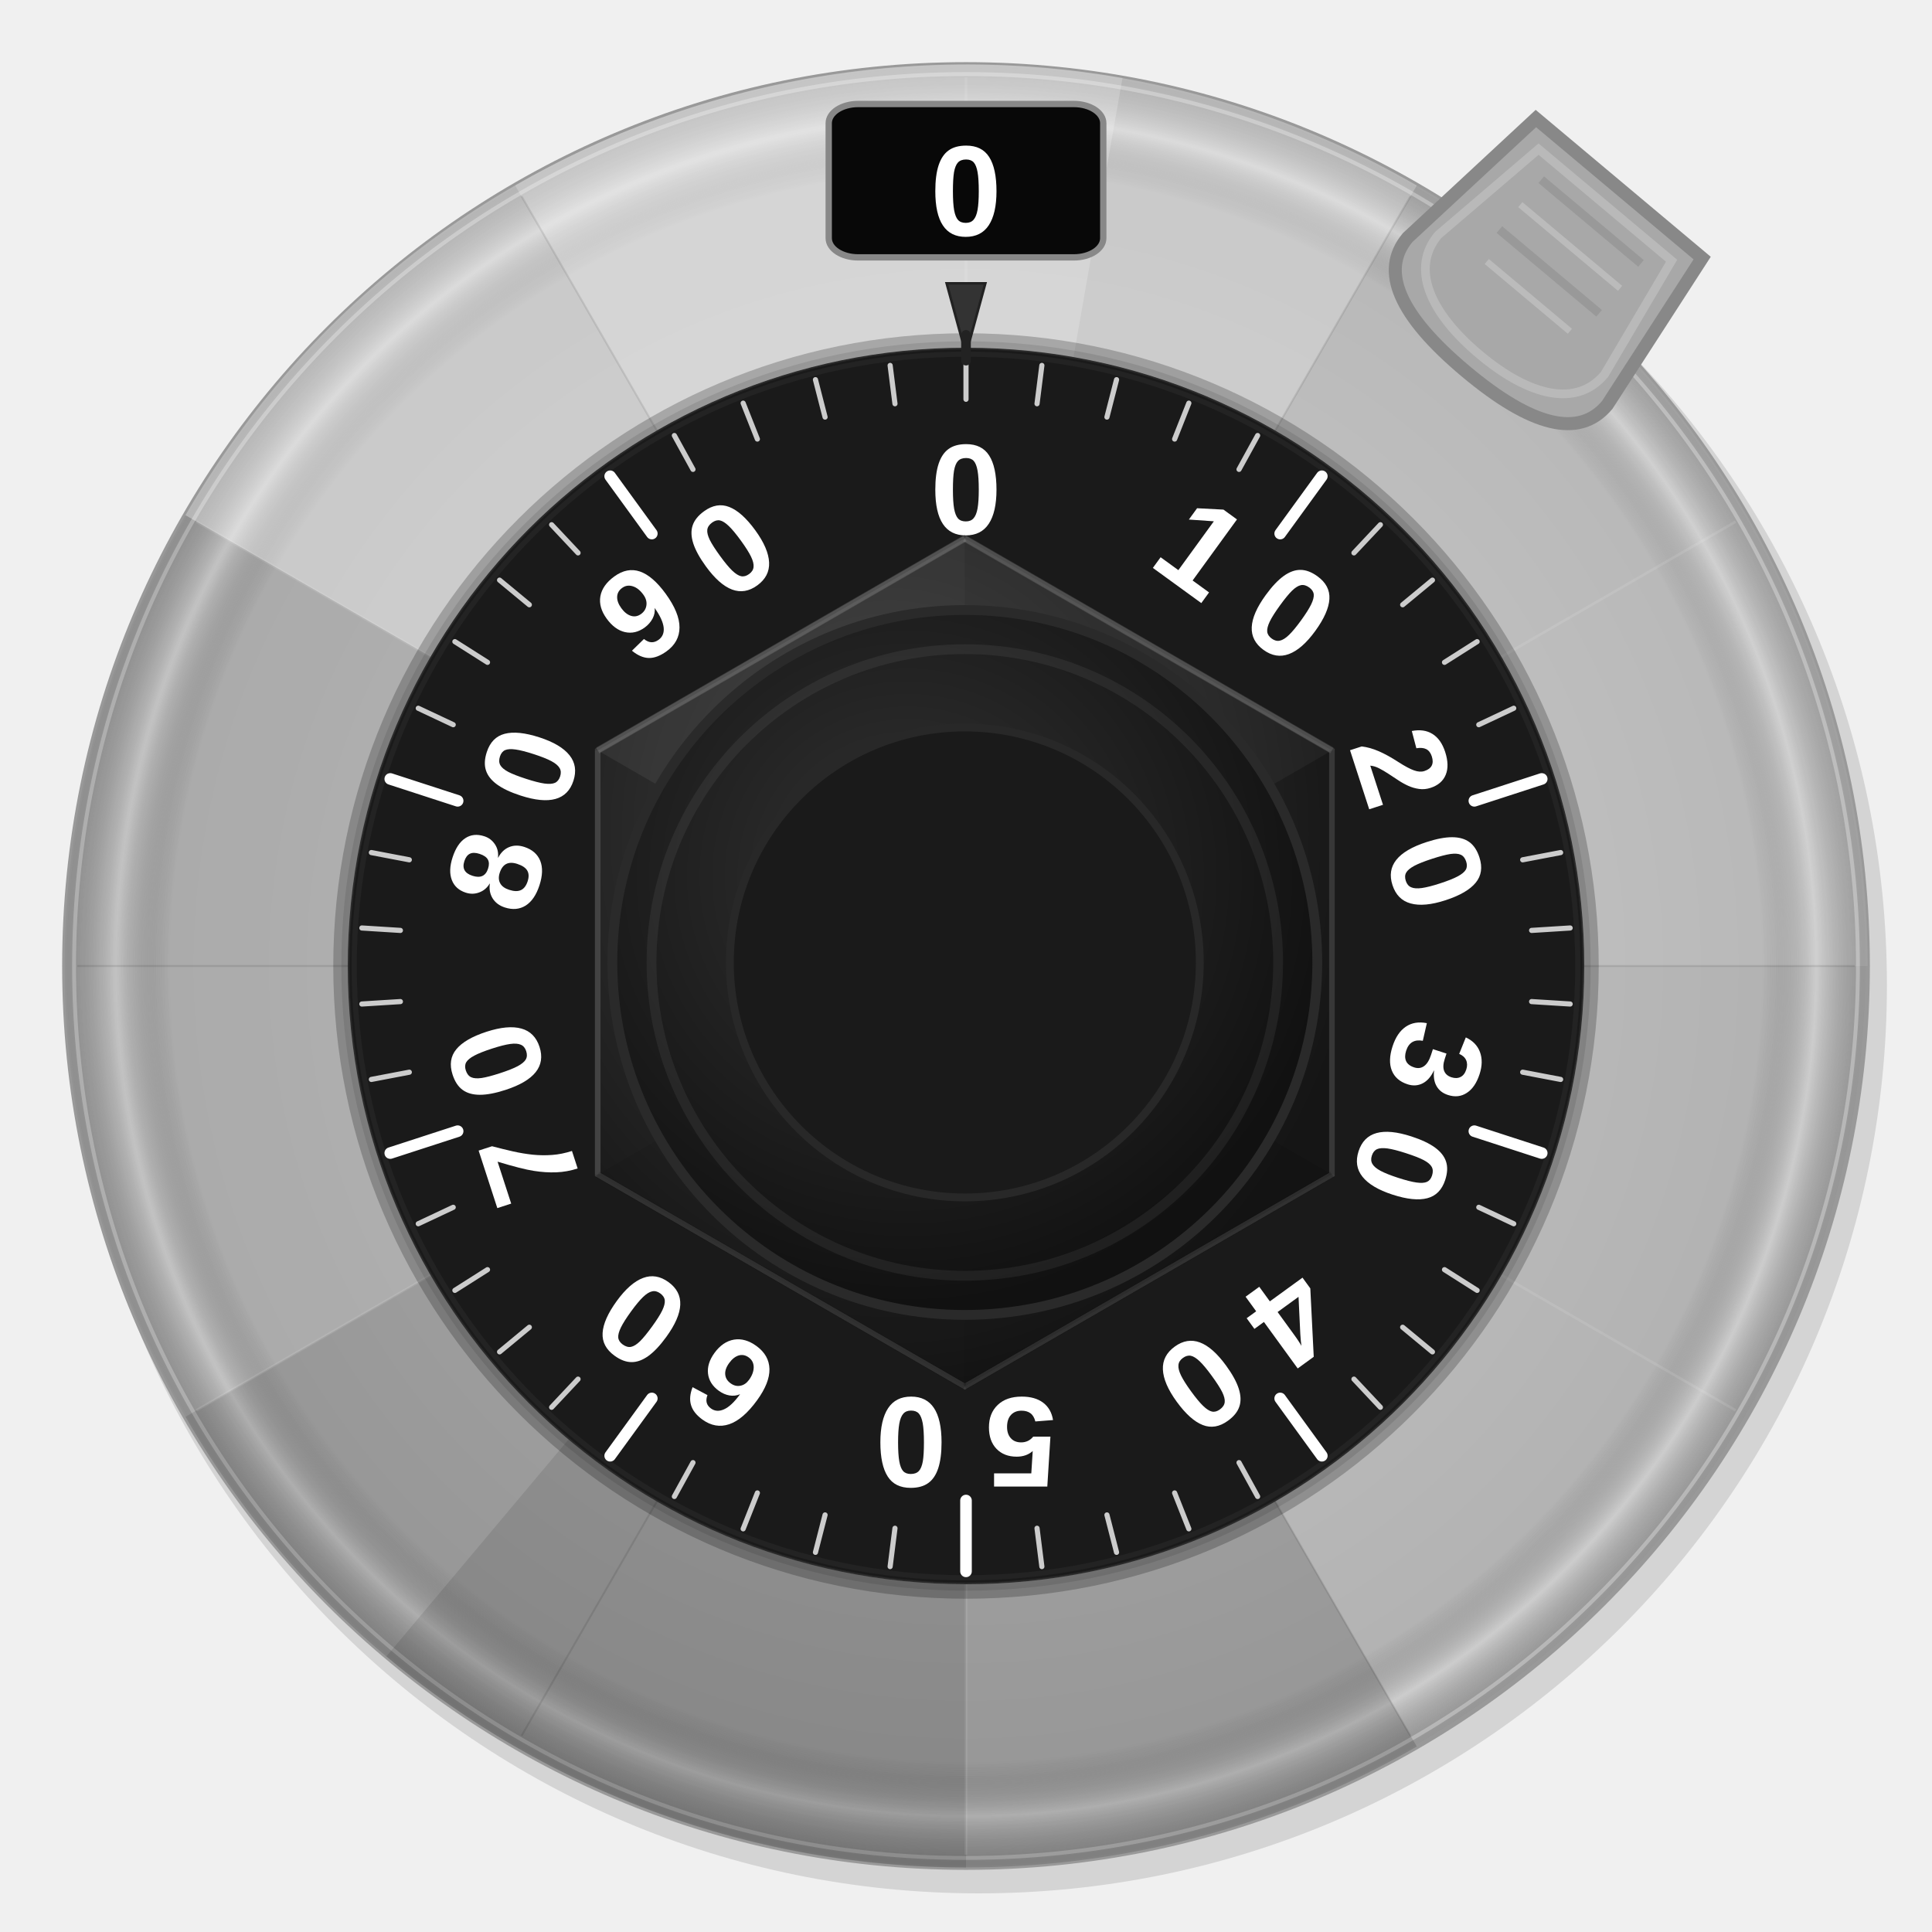
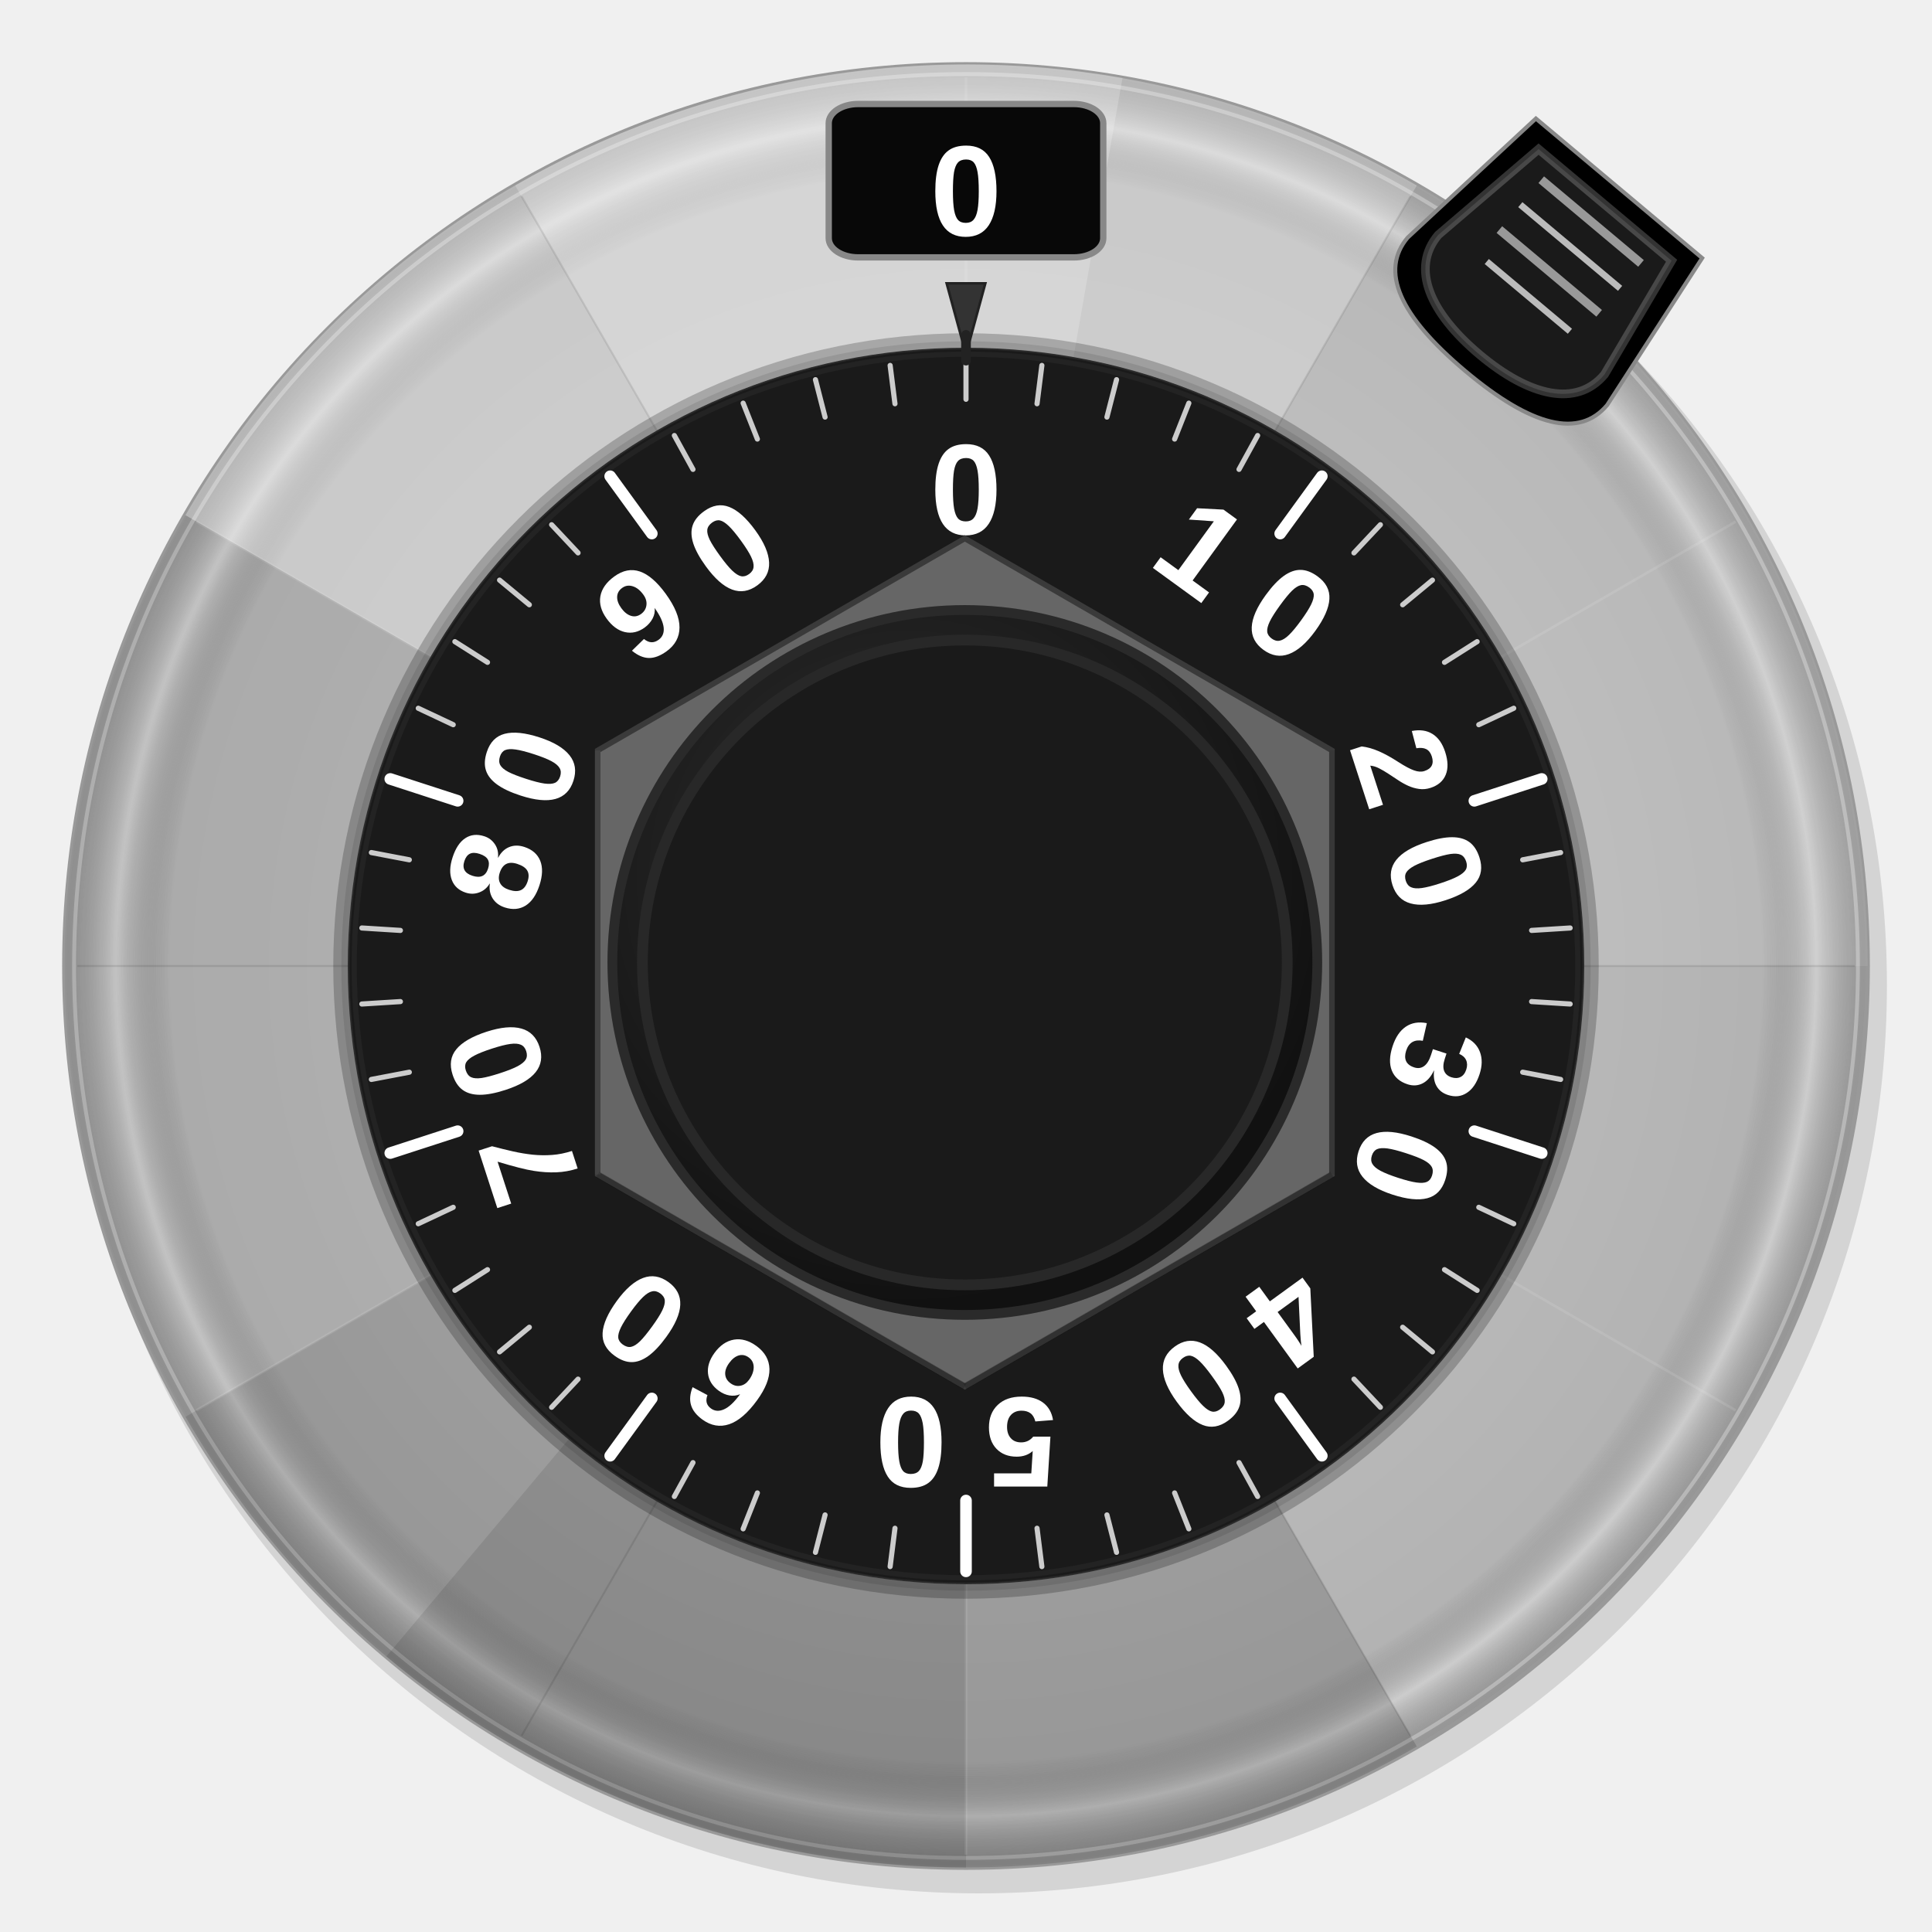
- <svg xmlns="http://www.w3.org/2000/svg" viewBox="0 0 300 300" width="300" height="300" version="1.1" id="svg138">
+ <svg xmlns="http://www.w3.org/2000/svg" viewBox="0 0 300 300" width="300" height="300" version="1.1" id="svg138" xml:space="preserve">
  <defs id="defs25">
    <radialGradient id="vd-metal" cx="50%" cy="50%" r="50%">
      <stop offset="0%" stop-color="#c8c8c8" id="stop1" />
      <stop offset="100%" stop-color="#b0b0b0" id="stop2" />
    </radialGradient>
    <radialGradient id="vd-bevel" cx="50%" cy="50%" r="50%">
      <stop offset="88%" stop-color="#000000" stop-opacity="0" id="stop3" />
      <stop offset="94%" stop-color="rgb(255,255,255)" stop-opacity="0.35" id="stop4" />
      <stop offset="100%" stop-color="rgb(0,0,0)" stop-opacity="0.15" id="stop5" />
    </radialGradient>
    <linearGradient id="vd-coneSpec1" x1="0%" y1="0%" x2="100%" y2="100%">
      <stop offset="0%" stop-color="rgb(255,255,255)" stop-opacity="0.55" id="stop6" />
      <stop offset="12%" stop-color="rgb(255,255,255)" stop-opacity="0.35" id="stop7" />
      <stop offset="30%" stop-color="rgb(255,255,255)" stop-opacity="0.12" id="stop8" />
      <stop offset="48%" stop-color="#000000" stop-opacity="0" id="stop9" />
      <stop offset="65%" stop-color="rgb(0,0,0)" stop-opacity="0.05" id="stop10" />
      <stop offset="82%" stop-color="rgb(0,0,0)" stop-opacity="0.12" id="stop11" />
      <stop offset="100%" stop-color="rgb(0,0,0)" stop-opacity="0.20" id="stop12" />
    </linearGradient>
    <linearGradient id="vd-coneSpec2" x1="100%" y1="0%" x2="0%" y2="100%">
      <stop offset="0%" stop-color="rgb(255,255,255)" stop-opacity="0.18" id="stop13" />
      <stop offset="20%" stop-color="rgb(255,255,255)" stop-opacity="0.06" id="stop14" />
      <stop offset="45%" stop-color="#000000" stop-opacity="0" id="stop15" />
      <stop offset="70%" stop-color="rgb(0,0,0)" stop-opacity="0.04" id="stop16" />
      <stop offset="100%" stop-color="rgb(0,0,0)" stop-opacity="0.10" id="stop17" />
    </linearGradient>
    <radialGradient id="vd-coneInner" cx="50%" cy="50%" r="50%">
      <stop offset="55%" stop-color="rgb(0,0,0)" stop-opacity="0.10" id="stop18" />
      <stop offset="68%" stop-color="#000000" stop-opacity="0" id="stop19" />
      <stop offset="100%" stop-color="#000000" stop-opacity="0" id="stop20" />
    </radialGradient>
    <radialGradient id="vd-knob" cx="154.082" cy="128.884" r="46.315" gradientTransform="scale(0.9304788,1.074715)" fx="154.082" fy="128.884" gradientUnits="userSpaceOnUse">
      <stop offset="0%" stop-color="#404040" id="stop21" />
      <stop offset="50%" stop-color="#2a2a2a" id="stop22" />
      <stop offset="100%" stop-color="#151515" id="stop23" />
    </radialGradient>
    <radialGradient id="vd-cap" cx="147.08" cy="145.62" r="21.9" fx="147.08" fy="145.62" gradientUnits="userSpaceOnUse">
      <stop offset="0%" stop-color="#333" id="stop24" />
      <stop offset="100%" stop-color="#111" id="stop25" />
    </radialGradient>
    <mask id="vd-ringMask">
      <rect width="300" height="300" fill="white" id="rect25" />
      <circle cx="150" cy="150" r="96" fill="black" id="circle25" />
    </mask>
    <line id="vd-majTick" x1="150" y1="56" x2="150" y2="67" stroke="#ffffff" stroke-width="1.8" stroke-linecap="round" />
    <line id="vd-minTick" x1="150" y1="56" x2="150" y2="62" stroke="#cccccc" stroke-width="0.8" stroke-linecap="round" />
  </defs>
  <g id="GyratoryBlackDisk" style="display:inline">
    <circle cx="150" cy="150" r="96" fill="#1a1a1a" id="circle26" />
    <circle cx="150" cy="150" r="96" fill="none" stroke="#2a2a2a" stroke-width="0.5" id="circle27" />
    <circle cx="150" cy="150" r="95" fill="none" stroke="#ffffff" stroke-opacity="0.04" stroke-width="0.8" id="circle28" />
    <use href="#vd-minTick" id="use28" />
    <use href="#vd-majTick" transform="rotate(36,150,150)" id="use29" />
    <use href="#vd-majTick" transform="rotate(72,150,150)" id="use30" />
    <use href="#vd-majTick" transform="rotate(108,150,150)" id="use31" />
    <use href="#vd-majTick" transform="rotate(144,150,150)" id="use32" />
    <use href="#vd-majTick" transform="rotate(180,150,150)" id="use33" />
    <use href="#vd-majTick" transform="rotate(-144,150,150)" id="use34" />
    <use href="#vd-majTick" transform="rotate(-108,150,150)" id="use35" />
    <use href="#vd-majTick" transform="rotate(-72,150,150)" id="use36" />
    <use href="#vd-majTick" transform="rotate(-36,150,150)" id="use37" />
    <use href="#vd-minTick" transform="rotate(7.2,150,150)" id="use38" />
    <use href="#vd-minTick" transform="rotate(14.4,150,150)" id="use39" />
    <use href="#vd-minTick" transform="rotate(21.6,150,150)" id="use40" />
    <use href="#vd-minTick" transform="rotate(28.8,150,150)" id="use41" />
    <use href="#vd-minTick" transform="rotate(43.2,150,150)" id="use42" />
    <use href="#vd-minTick" transform="rotate(50.4,150,150)" id="use43" />
    <use href="#vd-minTick" transform="rotate(57.6,150,150)" id="use44" />
    <use href="#vd-minTick" transform="rotate(64.8,150,150)" id="use45" />
    <use href="#vd-minTick" transform="rotate(79.2,150,150)" id="use46" />
    <use href="#vd-minTick" transform="rotate(86.4,150,150)" id="use47" />
    <use href="#vd-minTick" transform="rotate(93.6,150,150)" id="use48" />
    <use href="#vd-minTick" transform="rotate(100.8,150,150)" id="use49" />
    <use href="#vd-minTick" transform="rotate(115.2,150,150)" id="use50" />
    <use href="#vd-minTick" transform="rotate(122.4,150,150)" id="use51" />
    <use href="#vd-minTick" transform="rotate(129.6,150,150)" id="use52" />
    <use href="#vd-minTick" transform="rotate(136.8,150,150)" id="use53" />
    <use href="#vd-minTick" transform="rotate(151.2,150,150)" id="use54" />
    <use href="#vd-minTick" transform="rotate(158.4,150,150)" id="use55" />
    <use href="#vd-minTick" transform="rotate(165.6,150,150)" id="use56" />
    <use href="#vd-minTick" transform="rotate(172.8,150,150)" id="use57" />
    <use href="#vd-minTick" transform="rotate(-172.8,150,150)" id="use58" />
    <use href="#vd-minTick" transform="rotate(-165.6,150,150)" id="use59" />
    <use href="#vd-minTick" transform="rotate(-158.4,150,150)" id="use60" />
    <use href="#vd-minTick" transform="rotate(-151.2,150,150)" id="use61" />
    <use href="#vd-minTick" transform="rotate(-136.8,150,150)" id="use62" />
    <use href="#vd-minTick" transform="rotate(-129.6,150,150)" id="use63" />
    <use href="#vd-minTick" transform="rotate(-122.4,150,150)" id="use64" />
    <use href="#vd-minTick" transform="rotate(-115.2,150,150)" id="use65" />
    <use href="#vd-minTick" transform="rotate(-100.8,150,150)" id="use66" />
    <use href="#vd-minTick" transform="rotate(-93.6,150,150)" id="use67" />
    <use href="#vd-minTick" transform="rotate(-86.4,150,150)" id="use68" />
    <use href="#vd-minTick" transform="rotate(-79.2,150,150)" id="use69" />
    <use href="#vd-minTick" transform="rotate(-64.8,150,150)" id="use70" />
    <use href="#vd-minTick" transform="rotate(-57.6,150,150)" id="use71" />
    <use href="#vd-minTick" transform="rotate(-50.4,150,150)" id="use72" />
    <use href="#vd-minTick" transform="rotate(-43.2,150,150)" id="use73" />
    <use href="#vd-minTick" transform="rotate(-28.8,150,150)" id="use74" />
    <use href="#vd-minTick" transform="rotate(-21.6,150,150)" id="use75" />
    <use href="#vd-minTick" transform="rotate(-14.4,150,150)" id="use76" />
    <use href="#vd-minTick" transform="rotate(-7.2,150,150)" id="use77" />
    <g font-family="'DIN Bold', 'Futura Bold', Futura, 'Univers 55', 'Helvetica Neue', Arial, sans-serif" font-weight="bold" font-size="14px" fill="#ffffff" dominant-baseline="central" id="g96">
      <text x="150" y="76" text-anchor="middle" id="text77" style="-inkscape-font-specification:'DIN Bold, Futura Bold, Futura, Helvetica Neue, Arial, sans-serif, Bold';font-family:'DIN Bold', 'Futura Bold', Futura, 'Helvetica Neue', Arial, sans-serif;font-weight:bold;font-style:normal;font-stretch:normal;font-variant:normal;font-size:20px;font-variant-ligatures:normal;font-variant-caps:normal;font-variant-numeric:normal;font-variant-east-asian:normal">0</text>
      <g transform="rotate(36,150,150)" id="g79">
        <text x="147" y="76" text-anchor="end" id="text78" style="-inkscape-font-specification:'DIN Bold, Futura Bold, Futura, Helvetica Neue, Arial, sans-serif, Bold';font-family:'DIN Bold', 'Futura Bold', Futura, 'Helvetica Neue', Arial, sans-serif;font-weight:bold;font-style:normal;font-stretch:normal;font-variant:normal;font-size:20px;font-variant-ligatures:normal;font-variant-caps:normal;font-variant-numeric:normal;font-variant-east-asian:normal">1</text>
        <text x="153" y="76" text-anchor="start" id="text79" style="-inkscape-font-specification:'DIN Bold, Futura Bold, Futura, Helvetica Neue, Arial, sans-serif, Bold';font-family:'DIN Bold', 'Futura Bold', Futura, 'Helvetica Neue', Arial, sans-serif;font-weight:bold;font-style:normal;font-stretch:normal;font-variant:normal;font-size:20px;font-variant-ligatures:normal;font-variant-caps:normal;font-variant-numeric:normal;font-variant-east-asian:normal">0</text>
      </g>
      <g transform="rotate(72,150,150)" id="g81">
        <text x="147" y="76" text-anchor="end" id="text80" style="-inkscape-font-specification:'DIN Bold, Futura Bold, Futura, Helvetica Neue, Arial, sans-serif, Bold';font-family:'DIN Bold', 'Futura Bold', Futura, 'Helvetica Neue', Arial, sans-serif;font-weight:bold;font-style:normal;font-stretch:normal;font-variant:normal;font-size:20px;font-variant-ligatures:normal;font-variant-caps:normal;font-variant-numeric:normal;font-variant-east-asian:normal">2</text>
        <text x="153" y="76" text-anchor="start" id="text81" style="-inkscape-font-specification:'DIN Bold, Futura Bold, Futura, Helvetica Neue, Arial, sans-serif, Bold';font-family:'DIN Bold', 'Futura Bold', Futura, 'Helvetica Neue', Arial, sans-serif;font-weight:bold;font-style:normal;font-stretch:normal;font-variant:normal;font-size:20px;font-variant-ligatures:normal;font-variant-caps:normal;font-variant-numeric:normal;font-variant-east-asian:normal">0</text>
      </g>
      <g transform="rotate(108,150,150)" id="g83">
        <text x="147" y="76" text-anchor="end" id="text82" style="-inkscape-font-specification:'DIN Bold, Futura Bold, Futura, Helvetica Neue, Arial, sans-serif, Bold';font-family:'DIN Bold', 'Futura Bold', Futura, 'Helvetica Neue', Arial, sans-serif;font-weight:bold;font-style:normal;font-stretch:normal;font-variant:normal;font-size:20px;font-variant-ligatures:normal;font-variant-caps:normal;font-variant-numeric:normal;font-variant-east-asian:normal">3</text>
        <text x="153" y="76" text-anchor="start" id="text83" style="-inkscape-font-specification:'DIN Bold, Futura Bold, Futura, Helvetica Neue, Arial, sans-serif, Bold';font-family:'DIN Bold', 'Futura Bold', Futura, 'Helvetica Neue', Arial, sans-serif;font-weight:bold;font-style:normal;font-stretch:normal;font-variant:normal;font-size:20px;font-variant-ligatures:normal;font-variant-caps:normal;font-variant-numeric:normal;font-variant-east-asian:normal">0</text>
      </g>
      <g transform="rotate(144,150,150)" id="g85">
        <text x="147" y="76" text-anchor="end" id="text84" style="-inkscape-font-specification:'DIN Bold, Futura Bold, Futura, Helvetica Neue, Arial, sans-serif, Bold';font-family:'DIN Bold', 'Futura Bold', Futura, 'Helvetica Neue', Arial, sans-serif;font-weight:bold;font-style:normal;font-stretch:normal;font-variant:normal;font-size:20px;font-variant-ligatures:normal;font-variant-caps:normal;font-variant-numeric:normal;font-variant-east-asian:normal">4</text>
        <text x="153" y="76" text-anchor="start" id="text85" style="-inkscape-font-specification:'DIN Bold, Futura Bold, Futura, Helvetica Neue, Arial, sans-serif, Bold';font-family:'DIN Bold', 'Futura Bold', Futura, 'Helvetica Neue', Arial, sans-serif;font-weight:bold;font-style:normal;font-stretch:normal;font-variant:normal;font-size:20px;font-variant-ligatures:normal;font-variant-caps:normal;font-variant-numeric:normal;font-variant-east-asian:normal">0</text>
      </g>
      <g transform="rotate(180,150,150)" id="g87">
        <text x="147" y="76" text-anchor="end" id="text86" style="-inkscape-font-specification:'DIN Bold, Futura Bold, Futura, Helvetica Neue, Arial, sans-serif, Bold';font-family:'DIN Bold', 'Futura Bold', Futura, 'Helvetica Neue', Arial, sans-serif;font-weight:bold;font-style:normal;font-stretch:normal;font-variant:normal;font-size:20px;font-variant-ligatures:normal;font-variant-caps:normal;font-variant-numeric:normal;font-variant-east-asian:normal">5</text>
        <text x="153" y="76" text-anchor="start" id="text87" style="-inkscape-font-specification:'DIN Bold, Futura Bold, Futura, Helvetica Neue, Arial, sans-serif, Bold';font-family:'DIN Bold', 'Futura Bold', Futura, 'Helvetica Neue', Arial, sans-serif;font-weight:bold;font-style:normal;font-stretch:normal;font-variant:normal;font-size:20px;font-variant-ligatures:normal;font-variant-caps:normal;font-variant-numeric:normal;font-variant-east-asian:normal">0</text>
      </g>
      <g transform="rotate(-144,150,150)" id="g89">
        <text x="147" y="76" text-anchor="end" id="text88" style="-inkscape-font-specification:'DIN Bold, Futura Bold, Futura, Helvetica Neue, Arial, sans-serif, Bold';font-family:'DIN Bold', 'Futura Bold', Futura, 'Helvetica Neue', Arial, sans-serif;font-weight:bold;font-style:normal;font-stretch:normal;font-variant:normal;font-size:20px;font-variant-ligatures:normal;font-variant-caps:normal;font-variant-numeric:normal;font-variant-east-asian:normal">6</text>
        <text x="153" y="76" text-anchor="start" id="text89" style="-inkscape-font-specification:'DIN Bold, Futura Bold, Futura, Helvetica Neue, Arial, sans-serif, Bold';font-family:'DIN Bold', 'Futura Bold', Futura, 'Helvetica Neue', Arial, sans-serif;font-weight:bold;font-style:normal;font-stretch:normal;font-variant:normal;font-size:20px;font-variant-ligatures:normal;font-variant-caps:normal;font-variant-numeric:normal;font-variant-east-asian:normal">0</text>
      </g>
      <g transform="rotate(-108,150,150)" id="g91">
        <text x="147" y="76" text-anchor="end" id="text90" style="-inkscape-font-specification:'DIN Bold, Futura Bold, Futura, Helvetica Neue, Arial, sans-serif, Bold';font-family:'DIN Bold', 'Futura Bold', Futura, 'Helvetica Neue', Arial, sans-serif;font-weight:bold;font-style:normal;font-stretch:normal;font-variant:normal;font-size:20px;font-variant-ligatures:normal;font-variant-caps:normal;font-variant-numeric:normal;font-variant-east-asian:normal">7</text>
        <text x="153" y="76" text-anchor="start" id="text91" style="-inkscape-font-specification:'DIN Bold, Futura Bold, Futura, Helvetica Neue, Arial, sans-serif, Bold';font-family:'DIN Bold', 'Futura Bold', Futura, 'Helvetica Neue', Arial, sans-serif;font-weight:bold;font-style:normal;font-stretch:normal;font-variant:normal;font-size:20px;font-variant-ligatures:normal;font-variant-caps:normal;font-variant-numeric:normal;font-variant-east-asian:normal">0</text>
      </g>
      <g transform="rotate(-72,150,150)" id="g93">
        <text x="147" y="76" text-anchor="end" id="text92" style="-inkscape-font-specification:'DIN Bold, Futura Bold, Futura, Helvetica Neue, Arial, sans-serif, Bold';font-family:'DIN Bold', 'Futura Bold', Futura, 'Helvetica Neue', Arial, sans-serif;font-weight:bold;font-style:normal;font-stretch:normal;font-variant:normal;font-size:20px;font-variant-ligatures:normal;font-variant-caps:normal;font-variant-numeric:normal;font-variant-east-asian:normal">8</text>
        <text x="153" y="76" text-anchor="start" id="text93" style="-inkscape-font-specification:'DIN Bold, Futura Bold, Futura, Helvetica Neue, Arial, sans-serif, Bold';font-family:'DIN Bold', 'Futura Bold', Futura, 'Helvetica Neue', Arial, sans-serif;font-weight:bold;font-style:normal;font-stretch:normal;font-variant:normal;font-size:20px;font-variant-ligatures:normal;font-variant-caps:normal;font-variant-numeric:normal;font-variant-east-asian:normal">0</text>
      </g>
      <g transform="rotate(-36,150,150)" id="g95">
        <text x="147" y="76" text-anchor="end" id="text94" style="-inkscape-font-specification:'DIN Bold, Futura Bold, Futura, Helvetica Neue, Arial, sans-serif, Bold';font-family:'DIN Bold', 'Futura Bold', Futura, 'Helvetica Neue', Arial, sans-serif;font-weight:bold;font-style:normal;font-stretch:normal;font-variant:normal;font-size:20px;font-variant-ligatures:normal;font-variant-caps:normal;font-variant-numeric:normal;font-variant-east-asian:normal">9</text>
        <text x="153" y="76" text-anchor="start" id="text95" style="-inkscape-font-specification:'DIN Bold, Futura Bold, Futura, Helvetica Neue, Arial, sans-serif, Bold';font-family:'DIN Bold', 'Futura Bold', Futura, 'Helvetica Neue', Arial, sans-serif;font-weight:bold;font-style:normal;font-stretch:normal;font-variant:normal;font-size:20px;font-variant-ligatures:normal;font-variant-caps:normal;font-variant-numeric:normal;font-variant-east-asian:normal">0</text>
      </g>
    </g>
  </g>
  <g id="FixedSilverOuterDisk" style="display:inline">
    <g mask="url(#vd-ringMask)" id="g118">
      <circle cx="152" cy="153" r="141" fill="#000000" fill-opacity="0.12" id="circle96" />
      <circle cx="150" cy="150" r="140" fill="url(#vd-metal)" id="circle97" />
      <circle cx="150" cy="150" r="140" fill="url(#vd-bevel)" id="circle98" />
      <circle cx="150" cy="150" r="140" fill="none" stroke="#999999" stroke-width="0.7" id="circle99" />
      <circle cx="150" cy="150" r="138.5" fill="none" stroke="#ffffff" stroke-opacity="0.3" stroke-width="0.6" id="circle100" />
      <path d="M 66.9,102 28.8,80 A 140,140 0 0 1 220,28.8 L 198,66.9 A 96,96 0 0 0 66.9,102 Z" fill="#ffffff" fill-opacity="0.3" id="path100" />
      <path d="M 102,66.9 80,28.8 a 140,140 0 0 1 94.3,-16.7 l -7.6,43.3 A 96,96 0 0 0 102,66.9 Z" fill="#ffffff" fill-opacity="0.2" id="path101" />
      <path d="M 198,66.9 220,28.8 A 140,140 0 0 1 290,150 H 246 A 96,96 0 0 0 198,66.9 Z" fill="#ffffff" fill-opacity="0.08" id="path102" />
      <path d="m 198,233.1 22,38.1 A 140,140 0 0 1 28.8,220 L 66.9,198 A 96,96 0 0 0 198,233.1 Z" fill="#000000" fill-opacity="0.15" id="path103" />
      <path d="m 150,246 v 44 A 140,140 0 0 1 60,257.2 L 88.3,223.5 A 96,96 0 0 0 150,246 Z" fill="#000000" fill-opacity="0.1" id="path104" />
      <path d="m 66.9,198 -38.1,22 a 140,140 0 0 1 0,-140 l 38.1,22 a 96,96 0 0 0 0,96 z" fill="#000000" fill-opacity="0.05" id="path105" />
      <g stroke-linecap="butt" opacity="0.1" id="g116">
        <line x1="150" y1="12" x2="150" y2="96" stroke="#ffffff" stroke-width="0.4" id="line105" />
        <line x1="150" y1="12" x2="150" y2="96" transform="rotate(30,150,150)" stroke="#000000" stroke-width="0.3" id="line106" />
        <line x1="150" y1="12" x2="150" y2="96" transform="rotate(60,150,150)" stroke="#ffffff" stroke-width="0.4" id="line107" />
        <line x1="150" y1="12" x2="150" y2="96" transform="rotate(90,150,150)" stroke="#000000" stroke-width="0.3" id="line108" />
        <line x1="150" y1="12" x2="150" y2="96" transform="rotate(120,150,150)" stroke="#ffffff" stroke-width="0.4" id="line109" />
        <line x1="150" y1="12" x2="150" y2="96" transform="rotate(150,150,150)" stroke="#000000" stroke-width="0.3" id="line110" />
        <line x1="150" y1="12" x2="150" y2="96" transform="rotate(180,150,150)" stroke="#ffffff" stroke-width="0.4" id="line111" />
        <line x1="150" y1="12" x2="150" y2="96" transform="rotate(-150,150,150)" stroke="#000000" stroke-width="0.3" id="line112" />
        <line x1="150" y1="12" x2="150" y2="96" transform="rotate(-120,150,150)" stroke="#ffffff" stroke-width="0.4" id="line113" />
        <line x1="150" y1="12" x2="150" y2="96" transform="rotate(-90,150,150)" stroke="#000000" stroke-width="0.3" id="line114" />
        <line x1="150" y1="12" x2="150" y2="96" transform="rotate(-60,150,150)" stroke="#ffffff" stroke-width="0.4" id="line115" />
        <line x1="150" y1="12" x2="150" y2="96" transform="rotate(-30,150,150)" stroke="#000000" stroke-width="0.3" id="line116" />
      </g>
      <circle cx="150" cy="150" r="140" fill="url(#vd-coneInner)" id="circle116" />
      <circle cx="150" cy="150" r="97" fill="none" stroke="#000000" stroke-opacity="0.22" stroke-width="2.5" id="circle117" />
      <circle cx="150" cy="150" r="96.5" fill="none" stroke="#000000" stroke-opacity="0.1" stroke-width="1" id="circle118" />
    </g>
    <rect x="128.684" y="16.149" width="42.631" height="23.817" rx="4.568" ry="2.977" fill="#080808" stroke="#888888" stroke-width="0.983" id="rect118" />
    <rect x="137" y="15" width="26" height="4" rx="1" fill="#000000" fill-opacity="0.5" id="rect119" style="display:none" />
    <rect x="137" y="33" width="26" height="4" rx="1" fill="#000000" fill-opacity="0.3" id="rect120" style="display:none" />
    <text id="counterDigit" x="150" y="29.646" text-anchor="middle" dominant-baseline="central" font-family="'DIN Bold', 'Futura Bold', Futura, 'Helvetica Neue', Arial, sans-serif" font-size="19px" font-weight="bold" fill="#ffffff" style="font-style:normal;font-variant:normal;font-weight:bold;font-stretch:normal;font-size:20px;font-family:'DIN Bold', 'Futura Bold', Futura, 'Helvetica Neue', Arial, sans-serif;-inkscape-font-specification:'DIN Bold, Futura Bold, Futura, Helvetica Neue, Arial, sans-serif, Bold';font-variant-ligatures:normal;font-variant-caps:normal;font-variant-numeric:normal;font-variant-east-asian:normal">0</text>
    <polygon points="153,44 150,55 147,44 " fill="#333333" stroke="#222222" stroke-width="0.4" id="polygon120" />
    <line x1="150" y1="52" x2="150" y2="56" stroke="#222222" stroke-width="1.5" stroke-linecap="round" id="line120" />
  </g>
  <g id="ClickableBrakeLever" style="display:inline" transform="matrix(3.370568,0,0,3.370568,-570.5008,-99.37324)">
    <g transform="rotate(40,150,150)" id="g124">
-       <path d="m 145,4 h 10 l 1,8 c 0,2 -2,3 -6,3 -4,0 -6,-1 -6,-3 z" fill="#a8a8a8" stroke="#888888" stroke-width="0.6" id="path120" />
-       <path d="m 146,5 h 8 l 1,6 c 0,2 -2,3 -5,3 -3,0 -5,-1 -5,-3 z" fill="none" stroke="#ffffff" stroke-opacity="0.2" stroke-width="0.4" id="path121" />
+       <path d="m 145,4 h 10 l 1,8 c 0,2 -2,3 -6,3 -4,0 -6,-1 -6,-3 z" fill="#a8a8a8" stroke="#888888" stroke-width="0.6" id="path120" style="fill:#000000;stroke-width:0.185;stroke-dasharray:none" />
+       <path d="m 146,5 h 8 l 1,6 c 0,2 -2,3 -5,3 -3,0 -5,-1 -5,-3 z" fill="none" stroke="#ffffff" stroke-opacity="0.2" stroke-width="0.4" id="path121" style="fill:#1a1a1a" />
      <line x1="147" y1="6" x2="153" y2="6" stroke="#999999" stroke-width="0.4" id="line121" />
      <line x1="147" y1="7.5" x2="153" y2="7.5" stroke="#bbbbbb" stroke-width="0.3" id="line122" />
      <line x1="147" y1="9" x2="153" y2="9" stroke="#999999" stroke-width="0.4" id="line123" />
      <line x1="147.5" y1="10.5" x2="152.5" y2="10.5" stroke="#bbbbbb" stroke-width="0.3" id="line124" />
    </g>
  </g>
  <g id="CentralHexKnob" style="display:inline" transform="matrix(1.732653,0,0,1.732653,-110.0811,-110.4474)">
    <circle cx="151" cy="152" r="42" fill="#000000" fill-opacity="0.2" id="circle124" style="display:none" />
    <circle cx="150" cy="150" r="42" fill="#111111" id="circle125" style="display:none" />
    <circle cx="150" cy="150" r="42" fill="none" stroke="#000000" stroke-opacity="0.3" stroke-width="1" id="circle126" style="display:none" />
-     <polygon points="150,188 117.1,169 117.1,131 150,112 182.9,131 182.9,169 " fill="url(#vd-knob)" stroke="#3a3a3a" stroke-width="0.5" id="polygon126" style="fill:url(#vd-knob)" />
-     <polygon points="150,112 117.1,131 150,150 " fill="#ffffff" fill-opacity="0.06" id="polygon127" />
-     <polygon points="150,112 182.9,131 150,150 " fill="#ffffff" fill-opacity="0.04" id="polygon128" />
-     <polygon points="117.1,169 150,188 150,150 " fill="#000000" fill-opacity="0.06" id="polygon129" />
-     <polygon points="182.9,169 150,188 150,150 " fill="#000000" fill-opacity="0.1" id="polygon130" />
-     <line x1="117.1" y1="131" x2="150" y2="112" stroke="#ffffff" stroke-opacity="0.12" stroke-width="0.6" id="line130" />
-     <line x1="150" y1="112" x2="182.9" y2="131" stroke="#ffffff" stroke-opacity="0.1" stroke-width="0.6" id="line131" />
+     <polygon points="117.1,131 150,112 182.9,131 182.9,169 150,188 117.1,169 " fill="#d8d8d8" stroke="#3a3a3a" stroke-width="0.5" id="polygon126" style="display:inline;fill:#666666" />
+     <polygon points="117.1,131 150,150 150,112 " fill="#ffffff" fill-opacity="0.06" id="polygon127" style="display:none" />
+     <polygon points="150,112 182.9,131 150,150 " fill="#ffffff" fill-opacity="0.04" id="polygon128" style="display:none" />
+     <polygon points="117.1,169 150,188 150,150 " fill="#000000" fill-opacity="0.06" id="polygon129" style="display:none" />
+     <polygon points="182.9,169 150,188 150,150 " fill="#000000" fill-opacity="0.1" id="polygon130" style="display:none" />
+     <line x1="117.1" y1="131" x2="150" y2="112" stroke="#ffffff" stroke-opacity="0.12" stroke-width="0.6" id="line130" style="display:none" />
+     <line x1="150" y1="112" x2="182.9" y2="131" stroke="#ffffff" stroke-opacity="0.1" stroke-width="0.6" id="line131" style="display:none" />
    <line x1="182.9" y1="169" x2="150" y2="188" stroke="#000000" stroke-opacity="0.15" stroke-width="0.6" id="line132" />
    <line x1="150" y1="188" x2="117.1" y2="169" stroke="#000000" stroke-opacity="0.15" stroke-width="0.6" id="line133" />
    <line x1="182.9" y1="131" x2="182.9" y2="169" stroke="#000000" stroke-opacity="0.05" stroke-width="0.5" id="line134" style="display:inline" />
    <line x1="117.1" y1="131" x2="117.1" y2="169" stroke="#ffffff" stroke-opacity="0.05" stroke-width="0.5" id="line135" style="display:inline" />
    <g id="g138" transform="matrix(1.754827,0,0,1.754827,-113.224,-113.224)">
      <circle cx="150" cy="150" r="18" fill="url(#vd-cap)" stroke="#2a2a2a" stroke-width="0.5" id="circle135" style="display:inline;fill:url(#vd-cap)" />
-       <circle cx="150" cy="150" r="16" fill="none" stroke="#ffffff" stroke-opacity="0.06" stroke-width="0.5" id="circle136" style="display:inline" />
-       <circle cx="150" cy="150" r="12" fill="#1a1a1a" stroke="#282828" stroke-width="0.4" id="circle137" style="display:inline" />
+       <circle cx="150" cy="150" r="16" fill="none" stroke="#ffffff" stroke-opacity="0.06" stroke-width="0.5" id="circle136" style="display:none" />
+       <circle cx="150" cy="150" r="16.466" fill="#1a1a1a" stroke="#282828" stroke-width="0.549" id="circle137" style="display:inline" />
    </g>
    <circle cx="150" cy="116" r="2" fill="#4a4a4a" stroke="#333333" stroke-width="0.3" id="circle138" style="display:none" />
  </g>
</svg>
